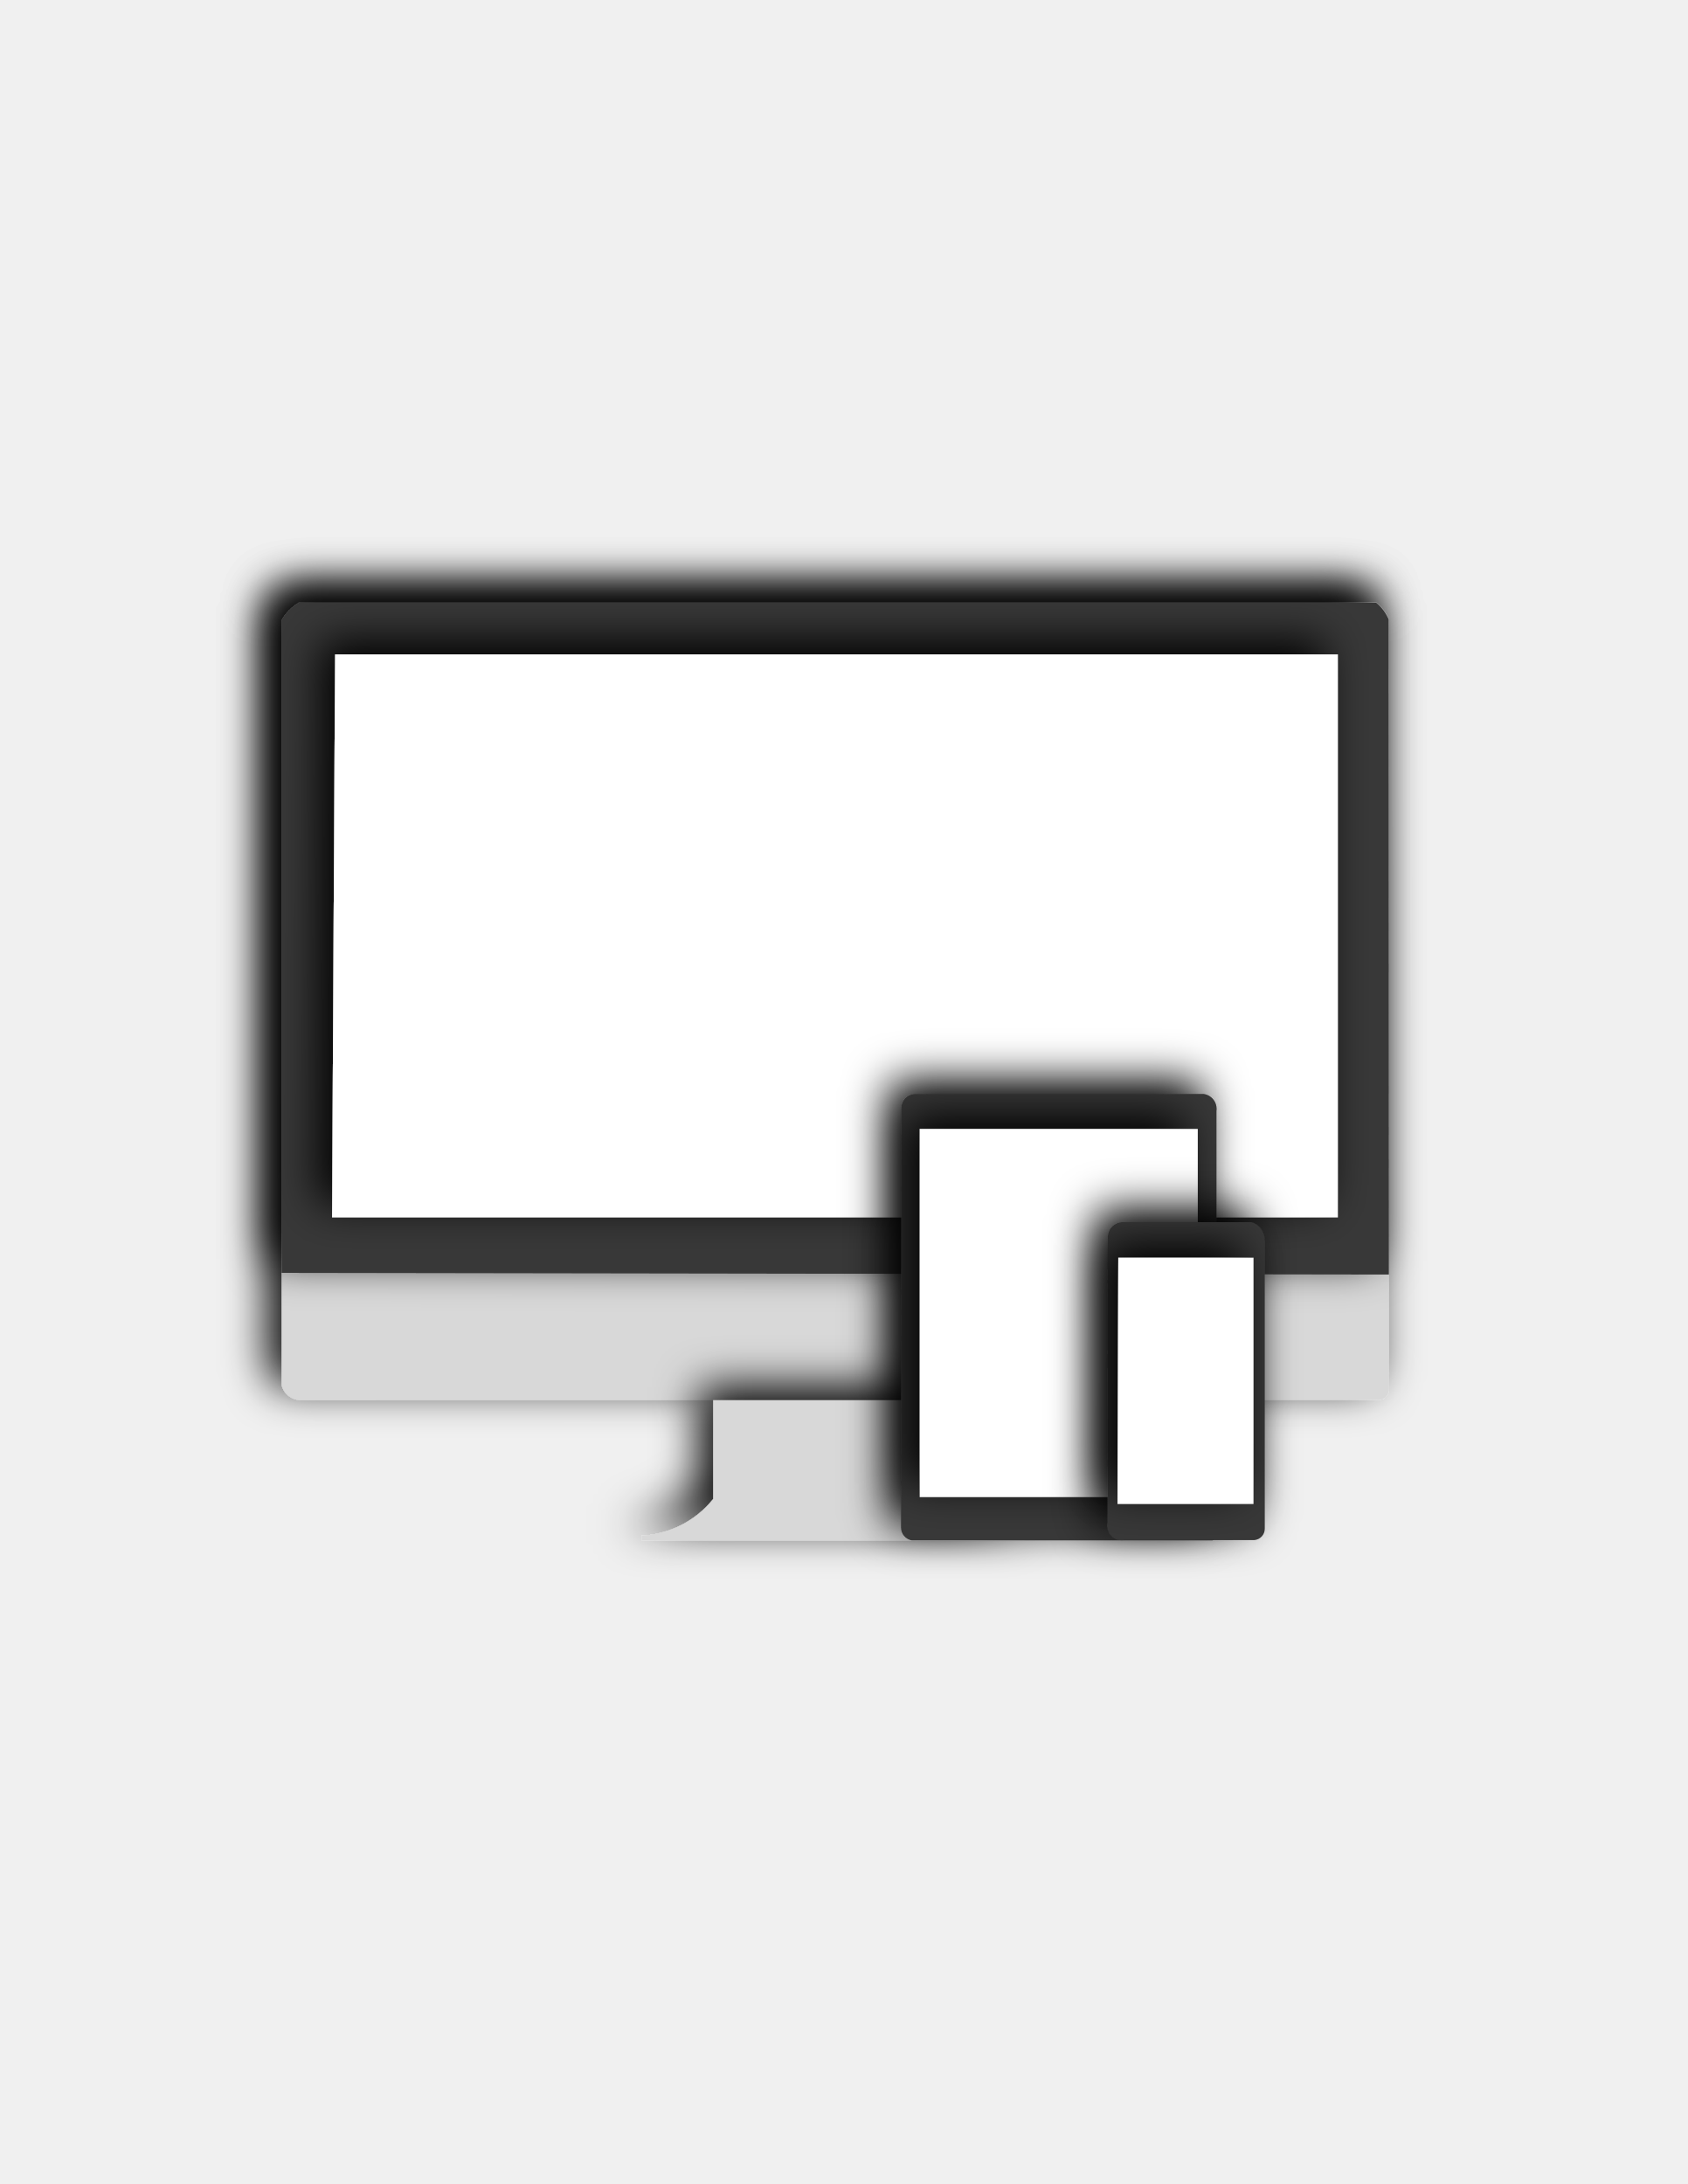
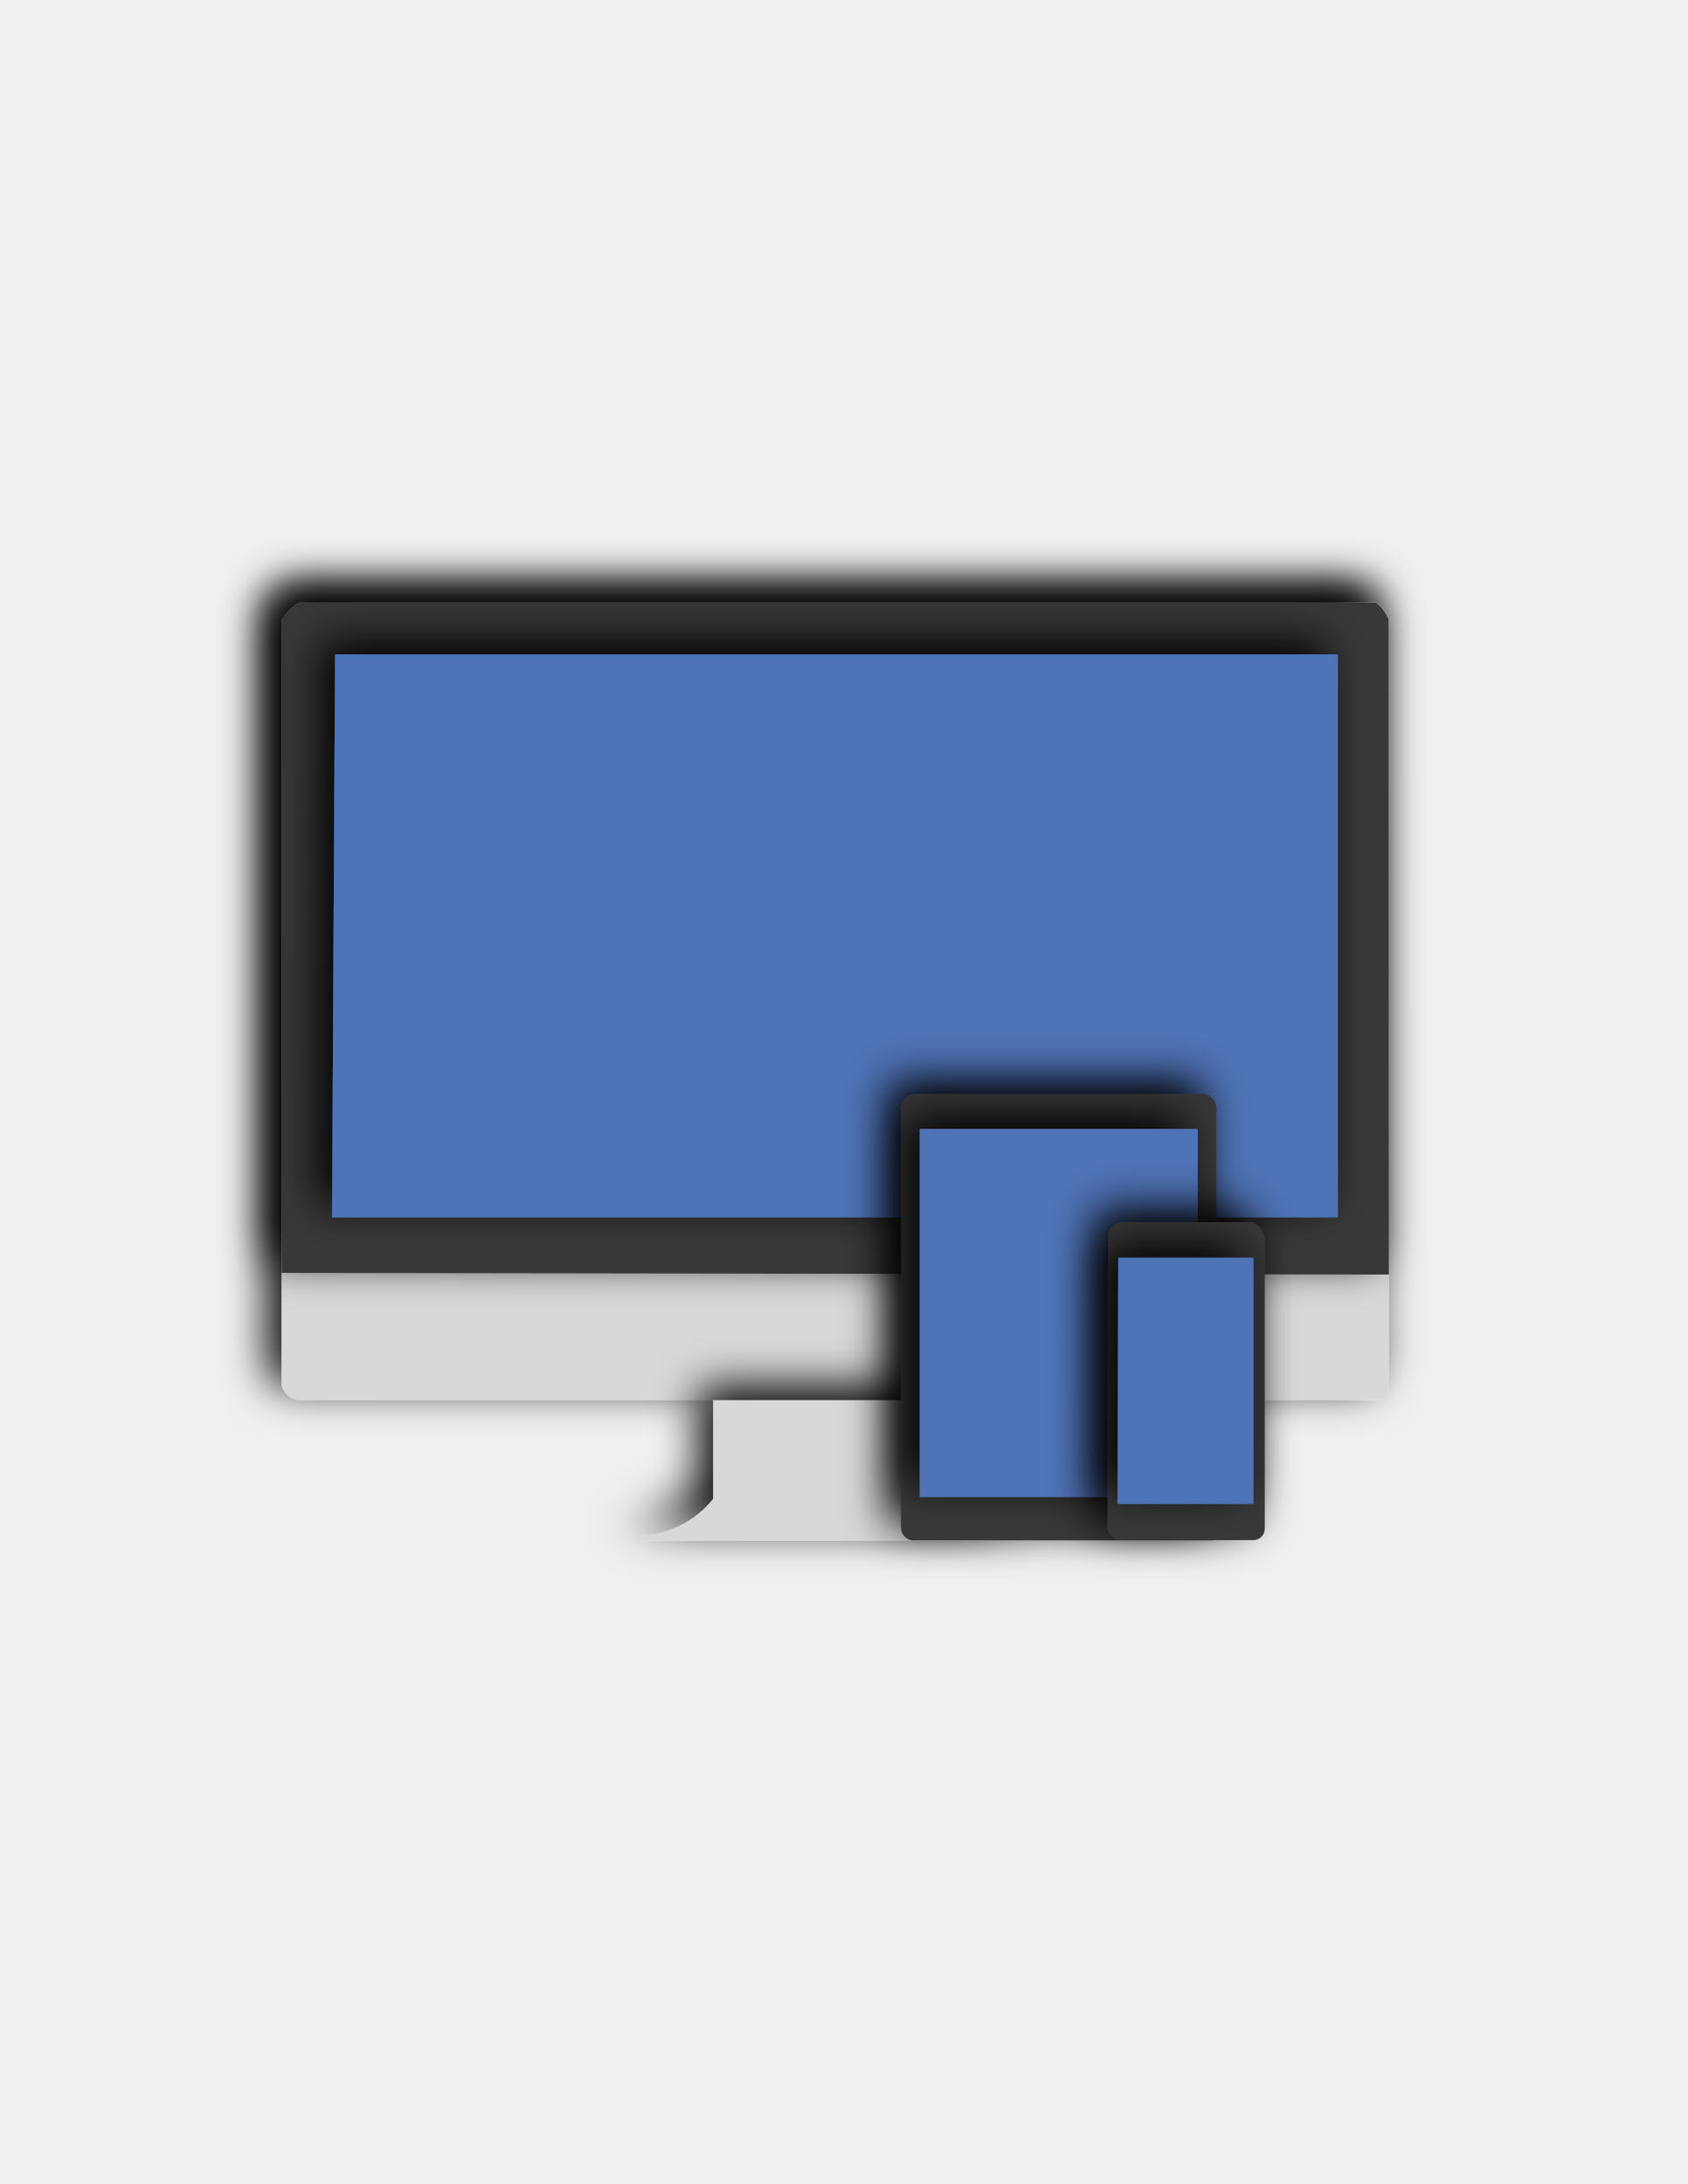
<svg xmlns="http://www.w3.org/2000/svg" version="1.1" x="0px" y="0px" viewBox="0 0 612 792" style="enable-background:new 0 0 612 792;" xml:space="preserve">
  <defs>
    <filter id="dropshadow" x="-30%" y="-30%" height="*svg-viewbox-height*" width="*svg-viewbox-width*" filterUnits="userSpaceOnUse">
      <feGaussianBlur in="SourceAlpha" stdDeviation="8" />
      <feOffset dx="-5" dy="-5" result="offsetblur" />
      <feComponentTransfer>
        <feFuncA type="discrete" slope="0.25" />
      </feComponentTransfer>
      <feMerge>
        <feMergeNode />
        <feMergeNode in="SourceGraphic" />
      </feMerge>
    </filter>
  </defs>
  <style type="text/css">
	.st0{filter:url(#dropshadow);fill:none;stroke:#000000;stroke-width:0;stroke-linecap:round;stroke-linejoin:round;stroke-miterlimit:10;}
	.fundo{fill:;}
- 	.screen{fill:WHITE; border: rgb(55,55,55)}
+ 	.screen{fill:#5073b7; border: rgb(55,55,55)}
	.screen-border{fill:rgb(55,55,55); stroke:white;}
	.device-border{stroke:white;}
	.screen-support{fill: #D8D8D8;}
	.button{stroke:white;}
</style>
  <g id="Circulo">
    <g id="CIRCLE">
      <path class="st0 fundo" d="M0.1,396C0.1,227.1,137.1,90.1,306,90.1S611.9,227.1,611.9,396S474.9,701.9,306,701.9S0.1,564.9,0.1,396    L0.1,396z" />
    </g>
  </g>
  <g id="Monitor">
    <g id="LWPOLYLINE">
      <line class="st0" x1="499" y1="218.6" x2="108.3" y2="218.6" />
    </g>
    <g id="LWPOLYLINE_1_">
      <path class="st0 screen-support" d="M108.3,218.6c-2.6,1.5-4.7,3.7-6.2,6.3v277.3c0.7,3.1,3.4,5.3,6.5,5.5l378-0.1h14c1.8-0.4,3.1-2.1,3-4    l-0.1-279.1c-1-2.4-2.5-4.4-4.5-6H108.3z" />
    </g>
    <g id="LWPOLYLINE_3_">
      <path class="st0 screen-border" d="M108.8,218.6H499c2,1.6,3.5,3.7,4.5,6l0.1,237.6l-401.5-0.6V224.9c1.5-2.6,3.6-4.8,6.2-6.3H108.8z" />
    </g>
    <g id="LWPOLYLINE_2_">
      <polygon class="st0 screen" points="120.4,441.5 485.1,441.5 485.1,237.3 121.5,237.3">
        <set id="m_show" attributeName="visibility" attributeType="CSS" to="visible" begin="0s; c_show.end" dur="1s" fill="freeze" />
        <set id="m_hide" attributeName="visibility" attributeType="CSS" to="hidden" begin="m_show.end" dur="1s" fill="freeze" />
      </polygon>
    </g>
    <g id="LWPOLYLINE_13_">
      <path class="st0 screen-support" d="M258.6,507.8l90.8,0v35.8c6.4,7.9,15.8,12.8,25.9,13.3v1.7H232.7v-1.7c10.1-0.5,19.6-5.4,25.9-13.3V507.8z" />
    </g>
  </g>
  <g id="Tablet">
    <g id="LWPOLYLINE_7_">
      <path class="st0 screen-border" d="M326.8,401.9c0-2.8,2.1-5,4.9-5.2h104.8c3,0.5,5,3.2,4.6,6.2c0,0,0,40.3,0,40.3v113.4c0,0.9-0.6,1.7-1.5,2    h-109c-2.2-0.4-3.9-2.3-3.9-4.6L326.8,401.9" />
    </g>
    <g id="LWPOLYLINE_8_">
      <polyline class="st0 screen" points="333.5,409.4 434.3,409.4 434.3,542.9 333.5,542.9 333.5,409.4">
        <set id="t_show" attributeName="visibility" attributeType="CSS" to="visible" begin="0s; m_show.end" dur="1s" fill="freeze" />
        <set id="t_hide" attributeName="visibility" attributeType="CSS" to="hidden" begin="t_show.end" dur="1s" fill="freeze" />
      </polyline>
    </g>
    <g id="LWPOLYLINE_9_">
      <polyline class="st0 button" points="378.6,548.4 389.2,548.4 389.2,552.7 378.5,552.7 378.5,548.4" />
    </g>
  </g>
  <g id="Celular">
    <g id="LWPOLYLINE_11_">
      <path class="st0 screen-border" d="M407.5,558.5c-0.7,0.1-1.4,0.1-2-0.1c-2.8-0.7-4.5-3.5-3.9-6.3c0,0,0.1-103.4,0.1-103.4c0-0.1,0-0.3,0-0.4    c0.2-3,2.7-5.2,5.7-5.1l46.4,0c2.9,0.9,4.8,3.6,4.8,6.6c0,0,0,104.6,0,104.6c0,2.1-1.6,3.9-3.8,4.1h-48.9" />
    </g>
    <g id="LWPOLYLINE_12_">
      <polyline class="st0 screen" points="405.5,456.1 454.5,456.1 454.5,545.4 405.2,545.4 405.5,456.1">
        <set id="c_show" attributeName="visibility" attributeType="CSS" to="visible" begin="0s; t_show.end" dur="1s" fill="freeze" />
        <set id="c_hide" attributeName="visibility" attributeType="CSS" to="hidden" begin="c_show.end" dur="1s" fill="freeze" />
      </polyline>
    </g>
    <g id="LWPOLYLINE_10_">
      <polyline class="st0 button" points="426.5,550.1 433.8,550.1 433.8,553 426.5,553 426.5,550.1   " />
    </g>
  </g>
</svg>
